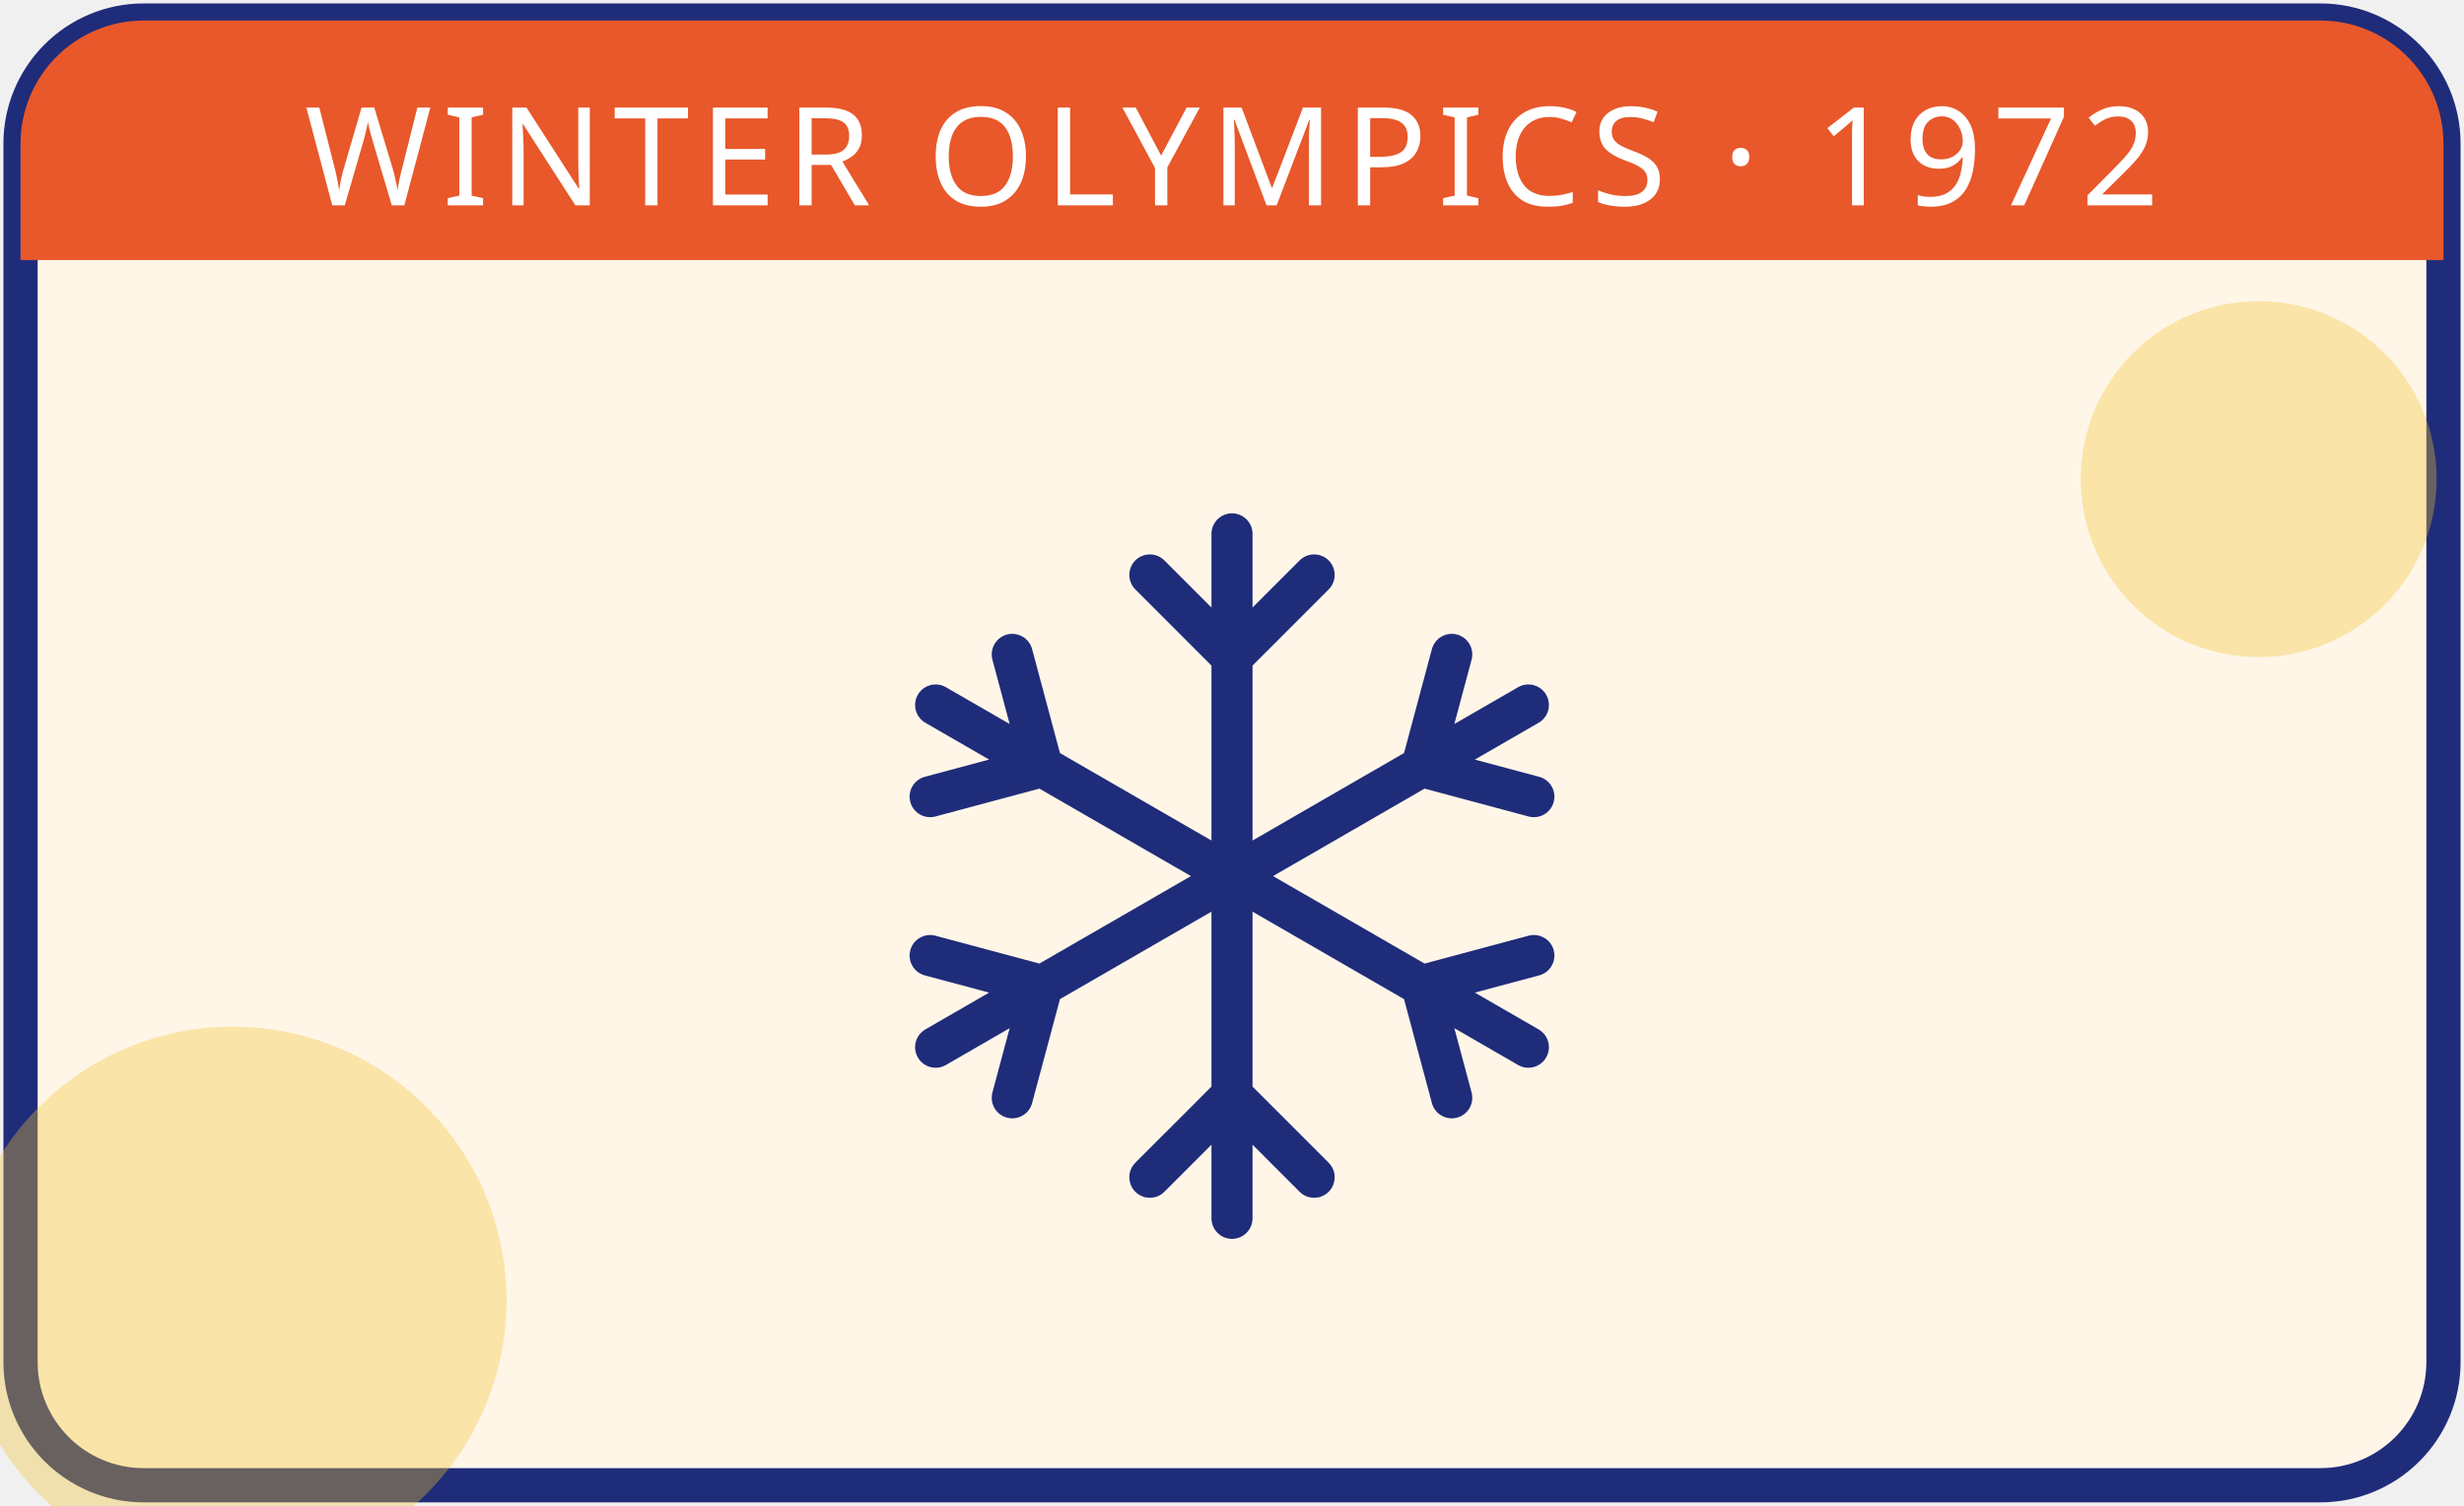
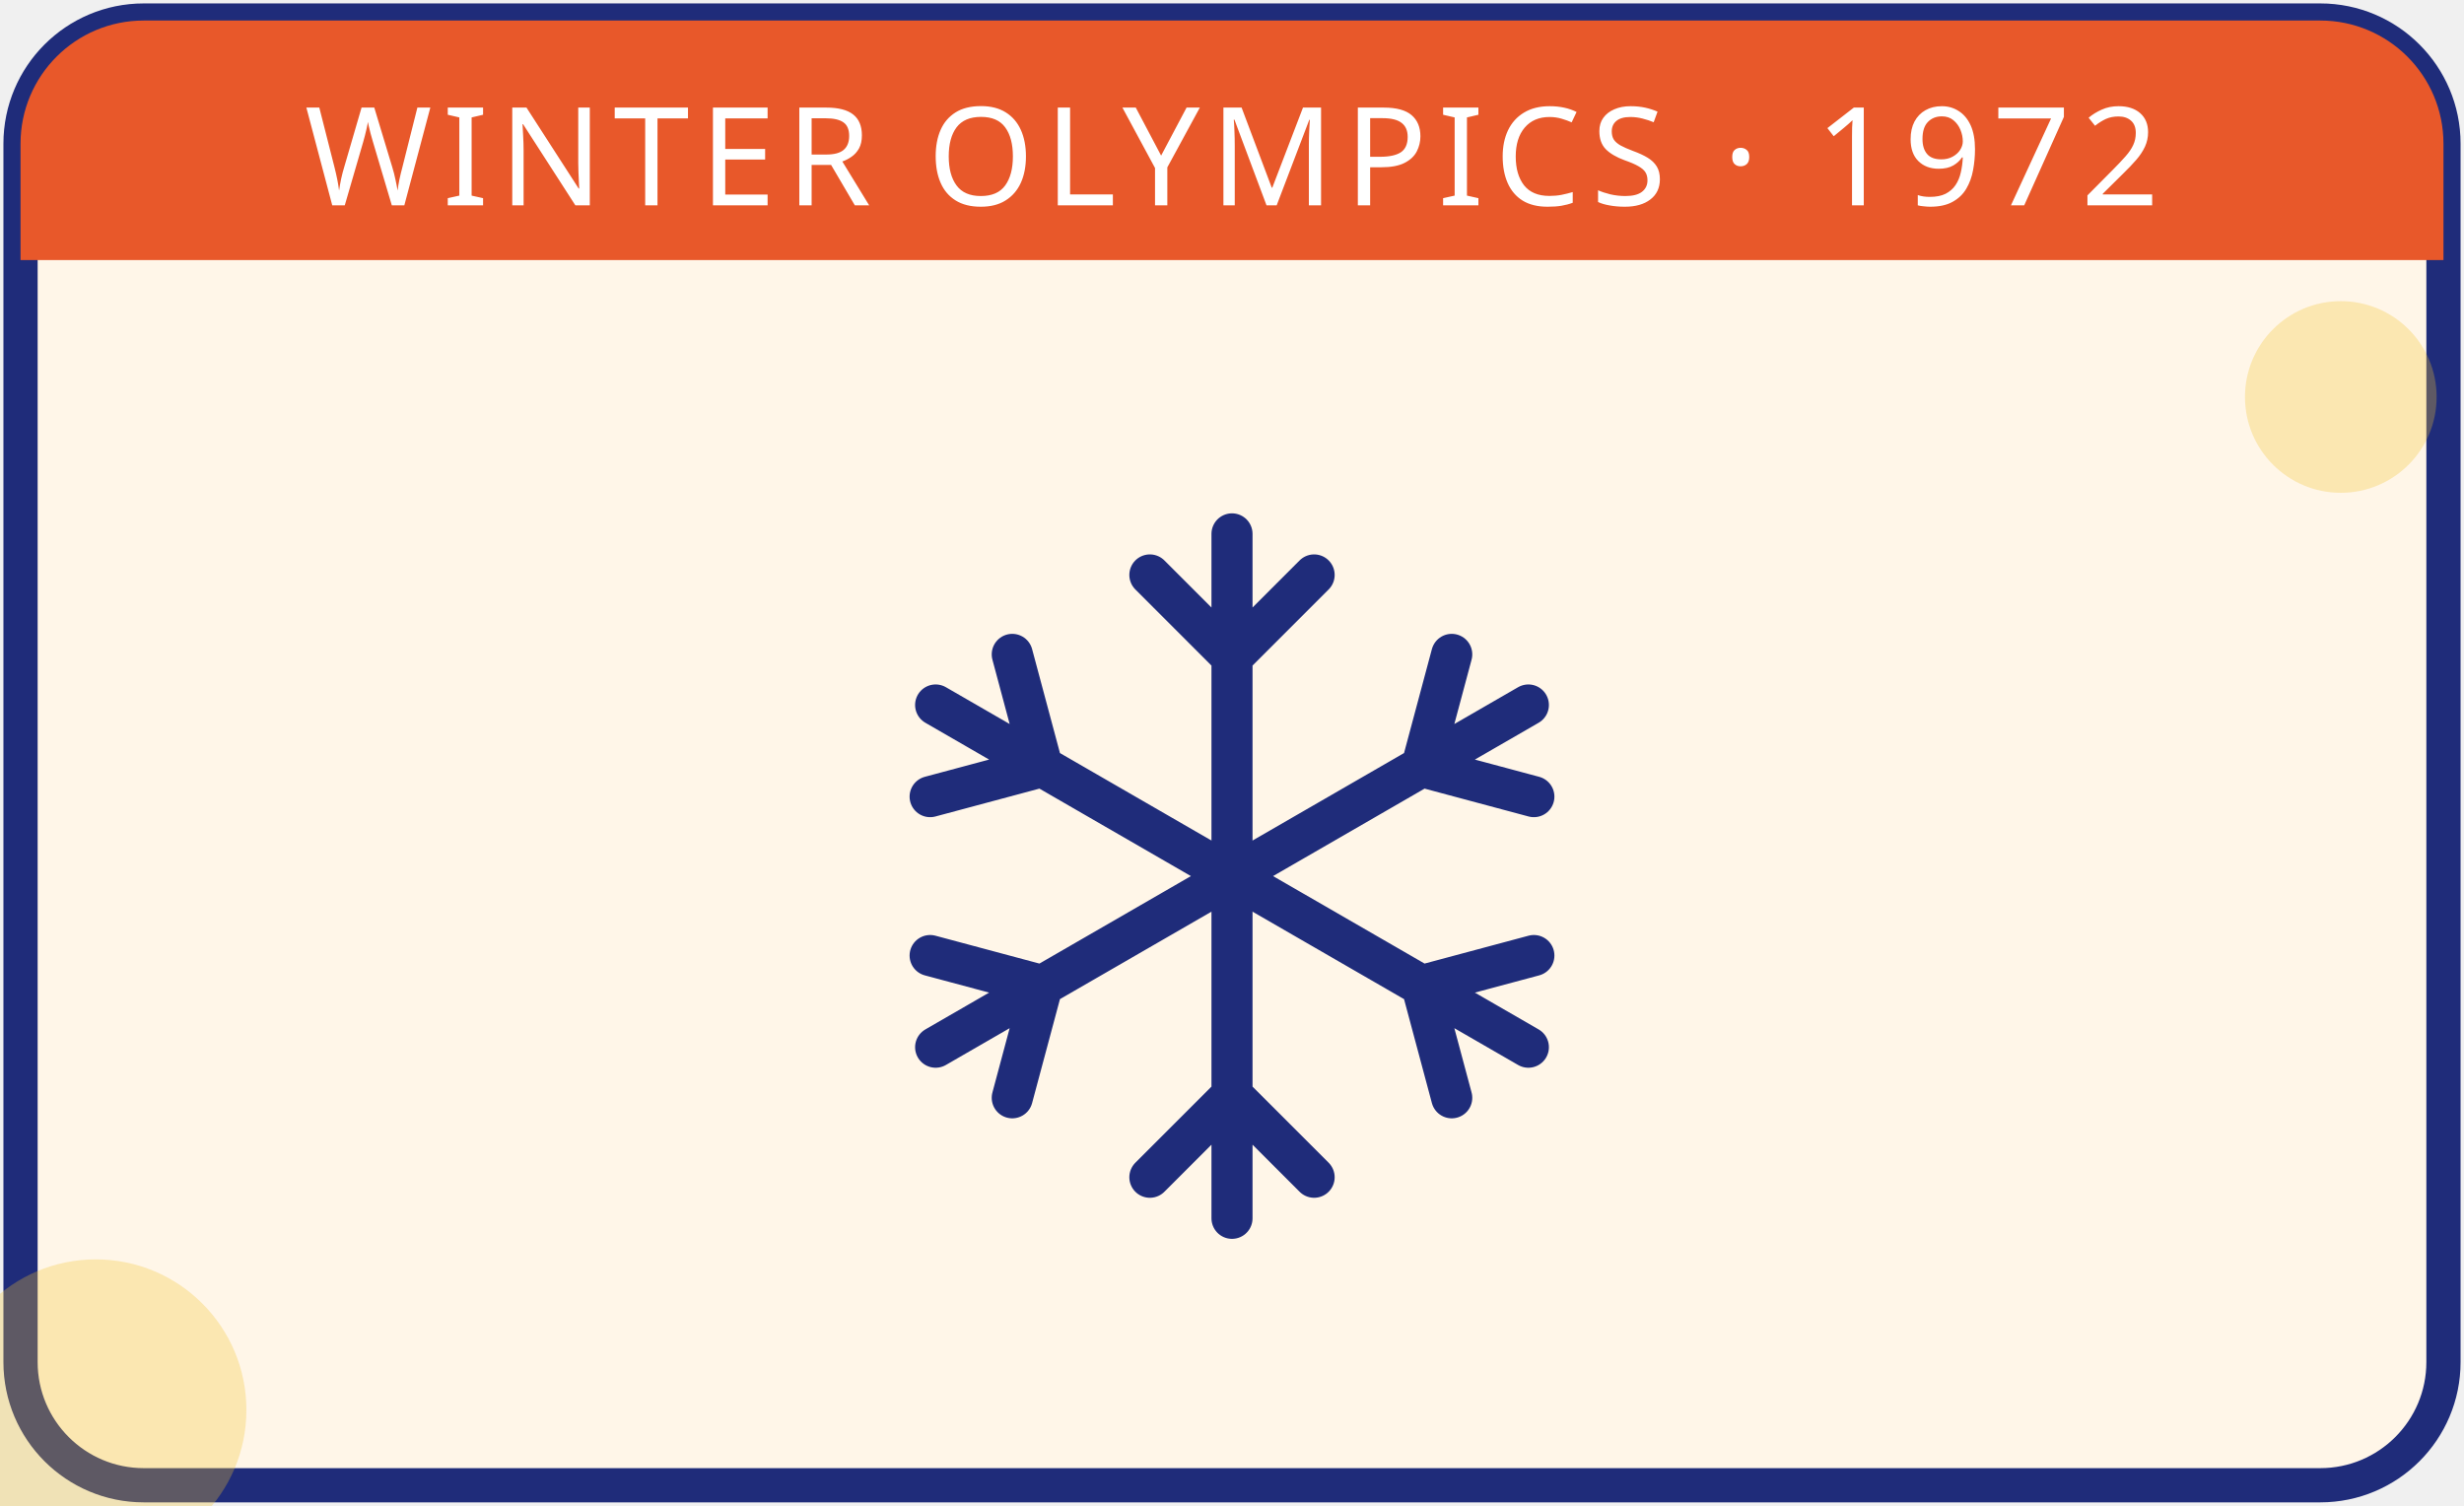
<svg xmlns="http://www.w3.org/2000/svg" viewBox="0 0 360 220" role="img" aria-label="Sports">
  <rect x="3" y="3" width="354" height="214" rx="18" fill="#FFF6E8" stroke="#1F2C7A" stroke-width="5" />
  <path d="M3 21a18 18 0 0 1 18-18h318a18 18 0 0 1 18 18v17H3z" fill="#E8582A" />
  <text x="180" y="30" text-anchor="middle" font-family="Anton,Impact,'Arial Narrow Bold',sans-serif" font-size="20" letter-spacing="1.5" fill="#fff">WINTER OLYMPICS · 1972</text>
-   <circle cx="34" cy="190" r="40" fill="#F2C230" opacity=".35" />
-   <circle cx="330" cy="70" r="26" fill="#F2C230" opacity=".35" />
+   <circle cx="14" cy="206" r="22" fill="#F2C230" opacity=".3" />
+   <circle cx="342" cy="58" r="14" fill="#F2C230" opacity=".3" />
  <g transform="translate(180 128)">
    <g stroke="#1F2C7A" stroke-width="6" stroke-linecap="round">
      <g transform="rotate(0)">
        <path d="M0 0V-50M0-32l-12-12M0-32l12-12" />
      </g>
      <g transform="rotate(60)">
        <path d="M0 0V-50M0-32l-12-12M0-32l12-12" />
      </g>
      <g transform="rotate(120)">
        <path d="M0 0V-50M0-32l-12-12M0-32l12-12" />
      </g>
      <g transform="rotate(180)">
        <path d="M0 0V-50M0-32l-12-12M0-32l12-12" />
      </g>
      <g transform="rotate(240)">
        <path d="M0 0V-50M0-32l-12-12M0-32l12-12" />
      </g>
      <g transform="rotate(300)">
        <path d="M0 0V-50M0-32l-12-12M0-32l12-12" />
      </g>
    </g>
  </g>
</svg>
